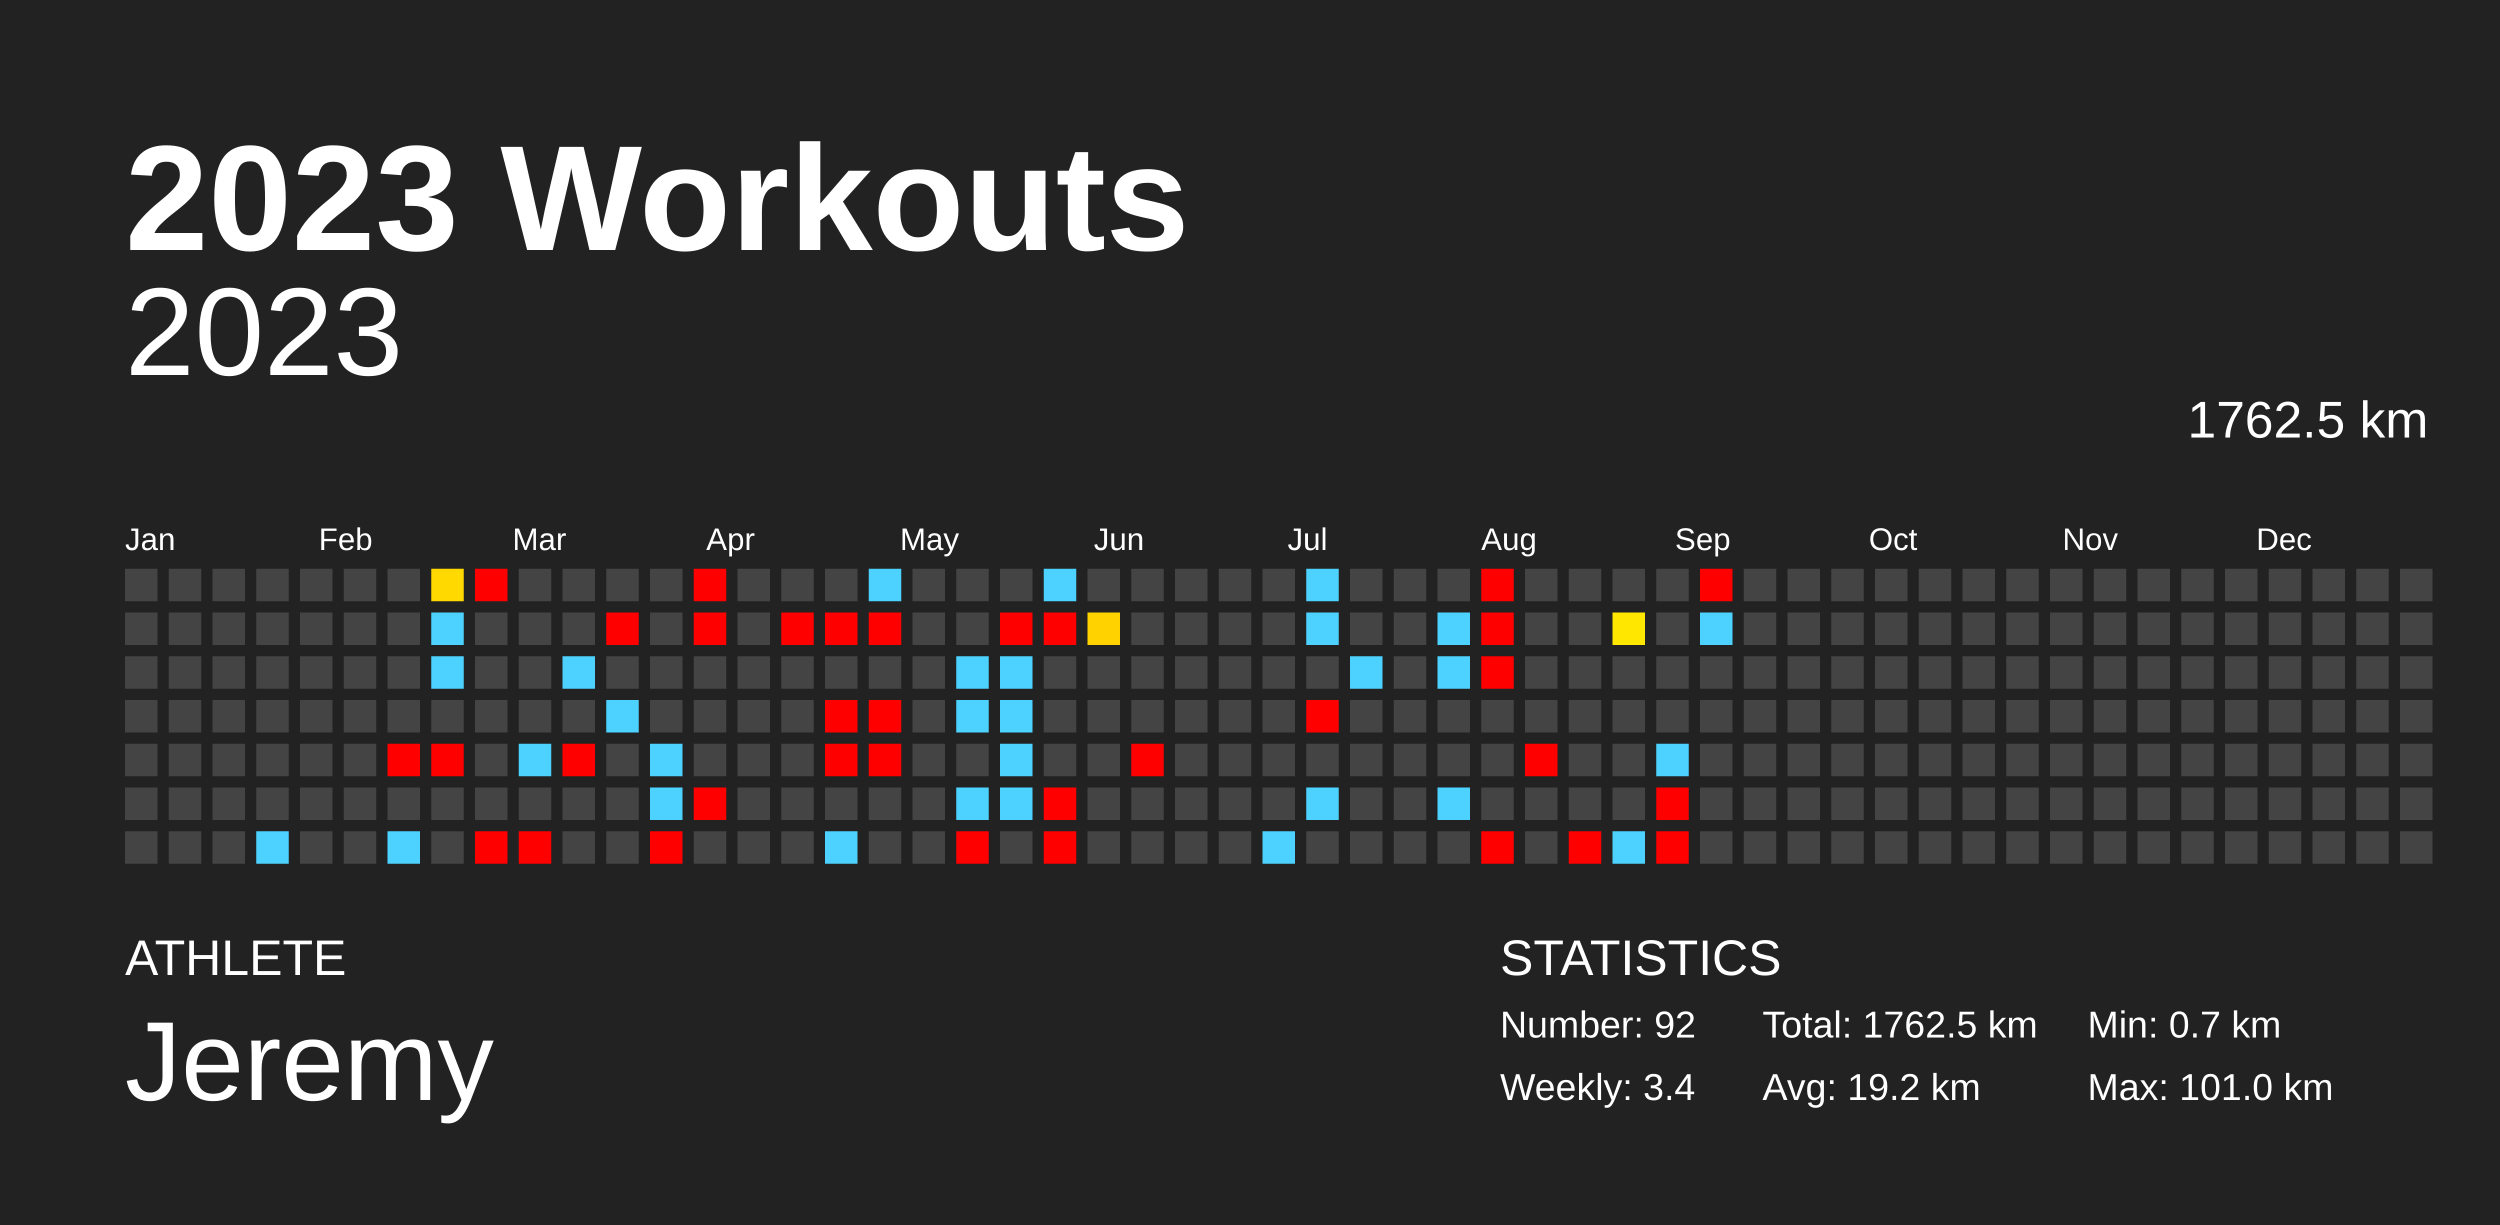
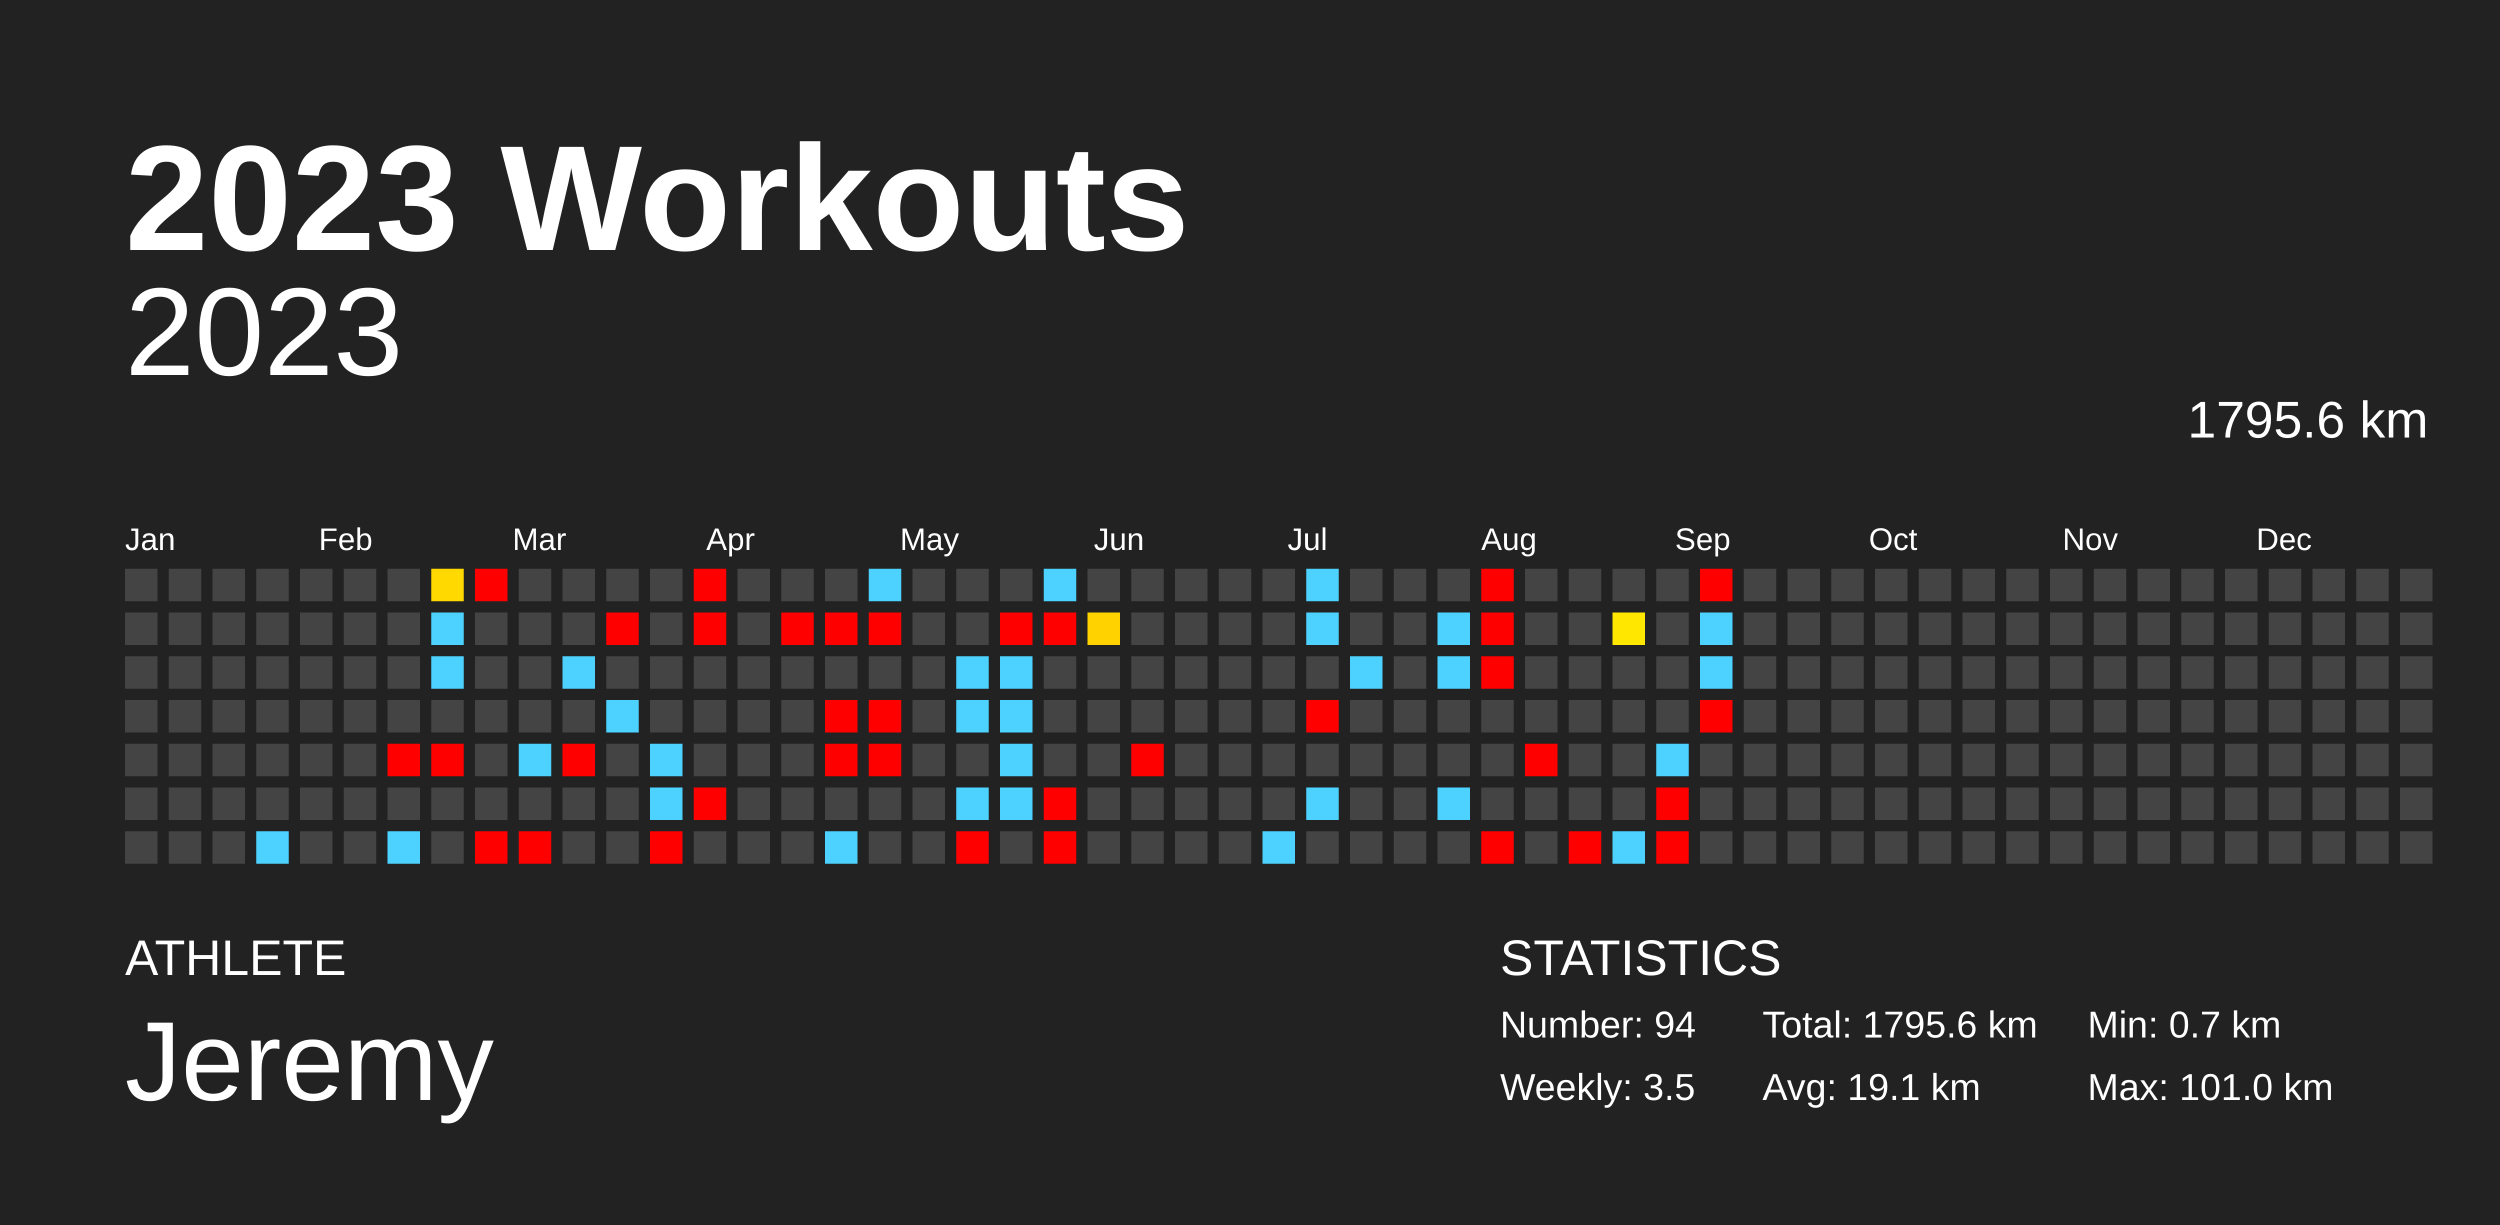
<svg xmlns="http://www.w3.org/2000/svg" baseProfile="full" height="98mm" version="1.1" viewBox="0,0,200,98" width="200mm">
  <defs />
  <rect fill="#222222" height="98" width="200" x="0" y="0" />
  <text fill="#FFFFFF" style="font-size:12px; font-family:Arial; font-weight:bold;" x="10" y="20">2023 Workouts</text>
  <text fill="#FFFFFF" style="font-size:4px; font-family:Arial" x="10" y="78">ATHLETE</text>
  <text fill="#FFFFFF" style="font-size:9px; font-family:Arial" x="10" y="88">Jeremy</text>
  <text fill="#FFFFFF" style="font-size:4px; font-family:Arial" x="120" y="78">STATISTICS</text>
-   <text fill="#FFFFFF" style="font-size:3px; font-family:Arial" x="120" y="83">Number: 92</text>
-   <text fill="#FFFFFF" style="font-size:3px; font-family:Arial" x="120" y="88">Weekly: 3.4</text>
-   <text fill="#FFFFFF" style="font-size:3px; font-family:Arial" x="141" y="83">Total: 1762.5 km</text>
-   <text fill="#FFFFFF" style="font-size:3px; font-family:Arial" x="141" y="88">Avg: 19.2 km</text>
+   <text fill="#FFFFFF" style="font-size:3px; font-family:Arial" x="120" y="83">Number: 94</text>
+   <text fill="#FFFFFF" style="font-size:3px; font-family:Arial" x="120" y="88">Weekly: 3.5</text>
+   <text fill="#FFFFFF" style="font-size:3px; font-family:Arial" x="141" y="83">Total: 1795.6 km</text>
+   <text fill="#FFFFFF" style="font-size:3px; font-family:Arial" x="141" y="88">Avg: 19.1 km</text>
  <text fill="#FFFFFF" style="font-size:3px; font-family:Arial" x="167" y="83">Min: 0.7 km</text>
  <text fill="#FFFFFF" style="font-size:3px; font-family:Arial" x="167" y="88">Max: 101.0 km</text>
  <text alignment-baseline="hanging" fill="#FFFFFF" style="font-size:10.0px; font-family:Arial;" x="10" y="30">2023</text>
-   <text alignment-baseline="hanging" fill="#FFFFFF" style="font-size:4.125px; font-family:Arial;" x="175" y="35">1762.5 km</text>
+   <text alignment-baseline="hanging" fill="#FFFFFF" style="font-size:4.125px; font-family:Arial;" x="175" y="35">1795.6 km</text>
  <text fill="#FFFFFF" style="font-size:2.5px; font-family:Arial" x="10.0" y="44">Jan</text>
  <text fill="#FFFFFF" style="font-size:2.5px; font-family:Arial" x="25.5" y="44">Feb</text>
  <text fill="#FFFFFF" style="font-size:2.5px; font-family:Arial" x="41.0" y="44">Mar</text>
  <text fill="#FFFFFF" style="font-size:2.5px; font-family:Arial" x="56.5" y="44">Apr</text>
  <text fill="#FFFFFF" style="font-size:2.5px; font-family:Arial" x="72.0" y="44">May</text>
  <text fill="#FFFFFF" style="font-size:2.5px; font-family:Arial" x="87.5" y="44">Jun</text>
  <text fill="#FFFFFF" style="font-size:2.5px; font-family:Arial" x="103.0" y="44">Jul</text>
  <text fill="#FFFFFF" style="font-size:2.5px; font-family:Arial" x="118.5" y="44">Aug</text>
  <text fill="#FFFFFF" style="font-size:2.5px; font-family:Arial" x="134.0" y="44">Sep</text>
  <text fill="#FFFFFF" style="font-size:2.5px; font-family:Arial" x="149.5" y="44">Oct</text>
  <text fill="#FFFFFF" style="font-size:2.5px; font-family:Arial" x="165.0" y="44">Nov</text>
  <text fill="#FFFFFF" style="font-size:2.5px; font-family:Arial" x="180.5" y="44">Dec</text>
  <rect fill="#444444" height="2.6" width="2.6" x="10.0" y="45.5" />
  <rect fill="#444444" height="2.6" width="2.6" x="10.0" y="49.0" />
  <rect fill="#444444" height="2.6" width="2.6" x="10.0" y="52.5" />
  <rect fill="#444444" height="2.6" width="2.6" x="10.0" y="56.0" />
  <rect fill="#444444" height="2.6" width="2.6" x="10.0" y="59.5" />
  <rect fill="#444444" height="2.6" width="2.6" x="10.0" y="63.0" />
  <rect fill="#444444" height="2.6" width="2.6" x="10.0" y="66.5" />
  <rect fill="#444444" height="2.6" width="2.6" x="13.5" y="45.5" />
  <rect fill="#444444" height="2.6" width="2.6" x="13.5" y="49.0" />
  <rect fill="#444444" height="2.6" width="2.6" x="13.5" y="52.5" />
  <rect fill="#444444" height="2.6" width="2.6" x="13.5" y="56.0" />
  <rect fill="#444444" height="2.6" width="2.6" x="13.5" y="59.5" />
  <rect fill="#444444" height="2.6" width="2.6" x="13.5" y="63.0" />
  <rect fill="#444444" height="2.6" width="2.6" x="13.5" y="66.5" />
  <rect fill="#444444" height="2.6" width="2.6" x="17.0" y="45.5" />
  <rect fill="#444444" height="2.6" width="2.6" x="17.0" y="49.0" />
  <rect fill="#444444" height="2.6" width="2.6" x="17.0" y="52.5" />
  <rect fill="#444444" height="2.6" width="2.6" x="17.0" y="56.0" />
  <rect fill="#444444" height="2.6" width="2.6" x="17.0" y="59.5" />
  <rect fill="#444444" height="2.6" width="2.6" x="17.0" y="63.0" />
  <rect fill="#444444" height="2.6" width="2.6" x="17.0" y="66.5" />
  <rect fill="#444444" height="2.6" width="2.6" x="20.5" y="45.5" />
  <rect fill="#444444" height="2.6" width="2.6" x="20.5" y="49.0" />
  <rect fill="#444444" height="2.6" width="2.6" x="20.5" y="52.5" />
  <rect fill="#444444" height="2.6" width="2.6" x="20.5" y="56.0" />
  <rect fill="#444444" height="2.6" width="2.6" x="20.5" y="59.5" />
  <rect fill="#444444" height="2.6" width="2.6" x="20.5" y="63.0" />
  <rect fill="#4dd2ff" height="2.6" width="2.6" x="20.5" y="66.5" />
  <rect fill="#444444" height="2.6" width="2.6" x="24.0" y="45.5" />
  <rect fill="#444444" height="2.6" width="2.6" x="24.0" y="49.0" />
  <rect fill="#444444" height="2.6" width="2.6" x="24.0" y="52.5" />
  <rect fill="#444444" height="2.6" width="2.6" x="24.0" y="56.0" />
  <rect fill="#444444" height="2.6" width="2.6" x="24.0" y="59.5" />
  <rect fill="#444444" height="2.6" width="2.6" x="24.0" y="63.0" />
  <rect fill="#444444" height="2.6" width="2.6" x="24.0" y="66.5" />
  <rect fill="#444444" height="2.6" width="2.6" x="27.5" y="45.5" />
  <rect fill="#444444" height="2.6" width="2.6" x="27.5" y="49.0" />
  <rect fill="#444444" height="2.6" width="2.6" x="27.5" y="52.5" />
  <rect fill="#444444" height="2.6" width="2.6" x="27.5" y="56.0" />
  <rect fill="#444444" height="2.6" width="2.6" x="27.5" y="59.5" />
  <rect fill="#444444" height="2.6" width="2.6" x="27.5" y="63.0" />
  <rect fill="#444444" height="2.6" width="2.6" x="27.5" y="66.5" />
  <rect fill="#444444" height="2.6" width="2.6" x="31.0" y="45.5" />
  <rect fill="#444444" height="2.6" width="2.6" x="31.0" y="49.0" />
  <rect fill="#444444" height="2.6" width="2.6" x="31.0" y="52.5" />
  <rect fill="#444444" height="2.6" width="2.6" x="31.0" y="56.0" />
  <rect fill="red" height="2.6" width="2.6" x="31.0" y="59.5" />
  <rect fill="#444444" height="2.6" width="2.6" x="31.0" y="63.0" />
  <rect fill="#4dd2ff" height="2.6" width="2.6" x="31.0" y="66.5" />
  <rect fill="#ffd900" height="2.6" width="2.6" x="34.5" y="45.5" />
  <rect fill="#4dd2ff" height="2.6" width="2.6" x="34.5" y="49.0" />
  <rect fill="#4dd2ff" height="2.6" width="2.6" x="34.5" y="52.5" />
  <rect fill="#444444" height="2.6" width="2.6" x="34.5" y="56.0" />
  <rect fill="red" height="2.6" width="2.6" x="34.5" y="59.5" />
  <rect fill="#444444" height="2.6" width="2.6" x="34.5" y="63.0" />
  <rect fill="#444444" height="2.6" width="2.6" x="34.5" y="66.5" />
  <rect fill="red" height="2.6" width="2.6" x="38.0" y="45.5" />
  <rect fill="#444444" height="2.6" width="2.6" x="38.0" y="49.0" />
  <rect fill="#444444" height="2.6" width="2.6" x="38.0" y="52.5" />
  <rect fill="#444444" height="2.6" width="2.6" x="38.0" y="56.0" />
  <rect fill="#444444" height="2.6" width="2.6" x="38.0" y="59.5" />
  <rect fill="#444444" height="2.6" width="2.6" x="38.0" y="63.0" />
  <rect fill="red" height="2.6" width="2.6" x="38.0" y="66.5" />
  <rect fill="#444444" height="2.6" width="2.6" x="41.5" y="45.5" />
  <rect fill="#444444" height="2.6" width="2.6" x="41.5" y="49.0" />
  <rect fill="#444444" height="2.6" width="2.6" x="41.5" y="52.5" />
  <rect fill="#444444" height="2.6" width="2.6" x="41.5" y="56.0" />
  <rect fill="#4dd2ff" height="2.6" width="2.6" x="41.5" y="59.5" />
  <rect fill="#444444" height="2.6" width="2.6" x="41.5" y="63.0" />
  <rect fill="red" height="2.6" width="2.6" x="41.5" y="66.5" />
  <rect fill="#444444" height="2.6" width="2.6" x="45.0" y="45.5" />
  <rect fill="#444444" height="2.6" width="2.6" x="45.0" y="49.0" />
  <rect fill="#4dd2ff" height="2.6" width="2.6" x="45.0" y="52.5" />
  <rect fill="#444444" height="2.6" width="2.6" x="45.0" y="56.0" />
  <rect fill="red" height="2.6" width="2.6" x="45.0" y="59.5" />
  <rect fill="#444444" height="2.6" width="2.6" x="45.0" y="63.0" />
  <rect fill="#444444" height="2.6" width="2.6" x="45.0" y="66.5" />
  <rect fill="#444444" height="2.6" width="2.6" x="48.5" y="45.5" />
  <rect fill="red" height="2.6" width="2.6" x="48.5" y="49.0" />
  <rect fill="#444444" height="2.6" width="2.6" x="48.5" y="52.5" />
  <rect fill="#4dd2ff" height="2.6" width="2.6" x="48.5" y="56.0" />
  <rect fill="#444444" height="2.6" width="2.6" x="48.5" y="59.5" />
  <rect fill="#444444" height="2.6" width="2.6" x="48.5" y="63.0" />
  <rect fill="#444444" height="2.6" width="2.6" x="48.5" y="66.5" />
  <rect fill="#444444" height="2.6" width="2.6" x="52.0" y="45.5" />
  <rect fill="#444444" height="2.6" width="2.6" x="52.0" y="49.0" />
  <rect fill="#444444" height="2.6" width="2.6" x="52.0" y="52.5" />
  <rect fill="#444444" height="2.6" width="2.6" x="52.0" y="56.0" />
  <rect fill="#4dd2ff" height="2.6" width="2.6" x="52.0" y="59.5" />
  <rect fill="#4dd2ff" height="2.6" width="2.6" x="52.0" y="63.0" />
  <rect fill="red" height="2.6" width="2.6" x="52.0" y="66.5" />
  <rect fill="red" height="2.6" width="2.6" x="55.5" y="45.5" />
  <rect fill="red" height="2.6" width="2.6" x="55.5" y="49.0" />
  <rect fill="#444444" height="2.6" width="2.6" x="55.5" y="52.5" />
  <rect fill="#444444" height="2.6" width="2.6" x="55.5" y="56.0" />
  <rect fill="#444444" height="2.6" width="2.6" x="55.5" y="59.5" />
  <rect fill="red" height="2.6" width="2.6" x="55.5" y="63.0" />
  <rect fill="#444444" height="2.6" width="2.6" x="55.5" y="66.5" />
  <rect fill="#444444" height="2.6" width="2.6" x="59.0" y="45.5" />
  <rect fill="#444444" height="2.6" width="2.6" x="59.0" y="49.0" />
  <rect fill="#444444" height="2.6" width="2.6" x="59.0" y="52.5" />
  <rect fill="#444444" height="2.6" width="2.6" x="59.0" y="56.0" />
  <rect fill="#444444" height="2.6" width="2.6" x="59.0" y="59.5" />
  <rect fill="#444444" height="2.6" width="2.6" x="59.0" y="63.0" />
  <rect fill="#444444" height="2.6" width="2.6" x="59.0" y="66.5" />
  <rect fill="#444444" height="2.6" width="2.6" x="62.5" y="45.5" />
  <rect fill="red" height="2.6" width="2.6" x="62.5" y="49.0" />
  <rect fill="#444444" height="2.6" width="2.6" x="62.5" y="52.5" />
  <rect fill="#444444" height="2.6" width="2.6" x="62.5" y="56.0" />
  <rect fill="#444444" height="2.6" width="2.6" x="62.5" y="59.5" />
  <rect fill="#444444" height="2.6" width="2.6" x="62.5" y="63.0" />
  <rect fill="#444444" height="2.6" width="2.6" x="62.5" y="66.5" />
  <rect fill="#444444" height="2.6" width="2.6" x="66.0" y="45.5" />
  <rect fill="red" height="2.6" width="2.6" x="66.0" y="49.0" />
  <rect fill="#444444" height="2.6" width="2.6" x="66.0" y="52.5" />
  <rect fill="red" height="2.6" width="2.6" x="66.0" y="56.0" />
  <rect fill="red" height="2.6" width="2.6" x="66.0" y="59.5" />
  <rect fill="#444444" height="2.6" width="2.6" x="66.0" y="63.0" />
  <rect fill="#4dd2ff" height="2.6" width="2.6" x="66.0" y="66.5" />
  <rect fill="#4dd2ff" height="2.6" width="2.6" x="69.5" y="45.5" />
  <rect fill="red" height="2.6" width="2.6" x="69.5" y="49.0" />
  <rect fill="#444444" height="2.6" width="2.6" x="69.5" y="52.5" />
  <rect fill="red" height="2.6" width="2.6" x="69.5" y="56.0" />
  <rect fill="red" height="2.6" width="2.6" x="69.5" y="59.5" />
  <rect fill="#444444" height="2.6" width="2.6" x="69.5" y="63.0" />
  <rect fill="#444444" height="2.6" width="2.6" x="69.5" y="66.5" />
  <rect fill="#444444" height="2.6" width="2.6" x="73.0" y="45.5" />
  <rect fill="#444444" height="2.6" width="2.6" x="73.0" y="49.0" />
  <rect fill="#444444" height="2.6" width="2.6" x="73.0" y="52.5" />
  <rect fill="#444444" height="2.6" width="2.6" x="73.0" y="56.0" />
  <rect fill="#444444" height="2.6" width="2.6" x="73.0" y="59.5" />
  <rect fill="#444444" height="2.6" width="2.6" x="73.0" y="63.0" />
  <rect fill="#444444" height="2.6" width="2.6" x="73.0" y="66.5" />
  <rect fill="#444444" height="2.6" width="2.6" x="76.5" y="45.5" />
  <rect fill="#444444" height="2.6" width="2.6" x="76.5" y="49.0" />
  <rect fill="#4dd2ff" height="2.6" width="2.6" x="76.5" y="52.5" />
  <rect fill="#4dd2ff" height="2.6" width="2.6" x="76.5" y="56.0" />
  <rect fill="#444444" height="2.6" width="2.6" x="76.5" y="59.5" />
  <rect fill="#4dd2ff" height="2.6" width="2.6" x="76.5" y="63.0" />
  <rect fill="red" height="2.6" width="2.6" x="76.5" y="66.5" />
  <rect fill="#444444" height="2.6" width="2.6" x="80.0" y="45.5" />
  <rect fill="red" height="2.6" width="2.6" x="80.0" y="49.0" />
  <rect fill="#4dd2ff" height="2.6" width="2.6" x="80.0" y="52.5" />
  <rect fill="#4dd2ff" height="2.6" width="2.6" x="80.0" y="56.0" />
  <rect fill="#4dd2ff" height="2.6" width="2.6" x="80.0" y="59.5" />
  <rect fill="#4dd2ff" height="2.6" width="2.6" x="80.0" y="63.0" />
  <rect fill="#444444" height="2.6" width="2.6" x="80.0" y="66.5" />
  <rect fill="#4dd2ff" height="2.6" width="2.6" x="83.5" y="45.5" />
  <rect fill="red" height="2.6" width="2.6" x="83.5" y="49.0" />
  <rect fill="#444444" height="2.6" width="2.6" x="83.5" y="52.5" />
  <rect fill="#444444" height="2.6" width="2.6" x="83.5" y="56.0" />
  <rect fill="#444444" height="2.6" width="2.6" x="83.5" y="59.5" />
  <rect fill="red" height="2.6" width="2.6" x="83.5" y="63.0" />
  <rect fill="red" height="2.6" width="2.6" x="83.5" y="66.5" />
  <rect fill="#444444" height="2.6" width="2.6" x="87.0" y="45.5" />
  <rect fill="#ffd200" height="2.6" width="2.6" x="87.0" y="49.0" />
  <rect fill="#444444" height="2.6" width="2.6" x="87.0" y="52.5" />
  <rect fill="#444444" height="2.6" width="2.6" x="87.0" y="56.0" />
  <rect fill="#444444" height="2.6" width="2.6" x="87.0" y="59.5" />
  <rect fill="#444444" height="2.6" width="2.6" x="87.0" y="63.0" />
  <rect fill="#444444" height="2.6" width="2.6" x="87.0" y="66.5" />
  <rect fill="#444444" height="2.6" width="2.6" x="90.5" y="45.5" />
  <rect fill="#444444" height="2.6" width="2.6" x="90.5" y="49.0" />
  <rect fill="#444444" height="2.6" width="2.6" x="90.5" y="52.5" />
  <rect fill="#444444" height="2.6" width="2.6" x="90.5" y="56.0" />
  <rect fill="red" height="2.6" width="2.6" x="90.5" y="59.5" />
  <rect fill="#444444" height="2.6" width="2.6" x="90.5" y="63.0" />
  <rect fill="#444444" height="2.6" width="2.6" x="90.5" y="66.5" />
  <rect fill="#444444" height="2.6" width="2.6" x="94.0" y="45.5" />
  <rect fill="#444444" height="2.6" width="2.6" x="94.0" y="49.0" />
  <rect fill="#444444" height="2.6" width="2.6" x="94.0" y="52.5" />
  <rect fill="#444444" height="2.6" width="2.6" x="94.0" y="56.0" />
  <rect fill="#444444" height="2.6" width="2.6" x="94.0" y="59.5" />
  <rect fill="#444444" height="2.6" width="2.6" x="94.0" y="63.0" />
  <rect fill="#444444" height="2.6" width="2.6" x="94.0" y="66.5" />
  <rect fill="#444444" height="2.6" width="2.6" x="97.5" y="45.5" />
  <rect fill="#444444" height="2.6" width="2.6" x="97.5" y="49.0" />
  <rect fill="#444444" height="2.6" width="2.6" x="97.5" y="52.5" />
  <rect fill="#444444" height="2.6" width="2.6" x="97.5" y="56.0" />
  <rect fill="#444444" height="2.6" width="2.6" x="97.5" y="59.5" />
  <rect fill="#444444" height="2.6" width="2.6" x="97.5" y="63.0" />
  <rect fill="#444444" height="2.6" width="2.6" x="97.5" y="66.5" />
  <rect fill="#444444" height="2.6" width="2.6" x="101.0" y="45.5" />
  <rect fill="#444444" height="2.6" width="2.6" x="101.0" y="49.0" />
  <rect fill="#444444" height="2.6" width="2.6" x="101.0" y="52.5" />
  <rect fill="#444444" height="2.6" width="2.6" x="101.0" y="56.0" />
  <rect fill="#444444" height="2.6" width="2.6" x="101.0" y="59.5" />
  <rect fill="#444444" height="2.6" width="2.6" x="101.0" y="63.0" />
  <rect fill="#4dd2ff" height="2.6" width="2.6" x="101.0" y="66.5" />
  <rect fill="#4dd2ff" height="2.6" width="2.6" x="104.5" y="45.5" />
  <rect fill="#4dd2ff" height="2.6" width="2.6" x="104.5" y="49.0" />
  <rect fill="#444444" height="2.6" width="2.6" x="104.5" y="52.5" />
  <rect fill="red" height="2.6" width="2.6" x="104.5" y="56.0" />
  <rect fill="#444444" height="2.6" width="2.6" x="104.5" y="59.5" />
  <rect fill="#4dd2ff" height="2.6" width="2.6" x="104.5" y="63.0" />
  <rect fill="#444444" height="2.6" width="2.6" x="104.5" y="66.5" />
  <rect fill="#444444" height="2.6" width="2.6" x="108.0" y="45.5" />
  <rect fill="#444444" height="2.6" width="2.6" x="108.0" y="49.0" />
  <rect fill="#4dd2ff" height="2.6" width="2.6" x="108.0" y="52.5" />
  <rect fill="#444444" height="2.6" width="2.6" x="108.0" y="56.0" />
  <rect fill="#444444" height="2.6" width="2.6" x="108.0" y="59.5" />
  <rect fill="#444444" height="2.6" width="2.6" x="108.0" y="63.0" />
  <rect fill="#444444" height="2.6" width="2.6" x="108.0" y="66.5" />
  <rect fill="#444444" height="2.6" width="2.6" x="111.5" y="45.5" />
  <rect fill="#444444" height="2.6" width="2.6" x="111.5" y="49.0" />
  <rect fill="#444444" height="2.6" width="2.6" x="111.5" y="52.5" />
  <rect fill="#444444" height="2.6" width="2.6" x="111.5" y="56.0" />
  <rect fill="#444444" height="2.6" width="2.6" x="111.5" y="59.5" />
  <rect fill="#444444" height="2.6" width="2.6" x="111.5" y="63.0" />
  <rect fill="#444444" height="2.6" width="2.6" x="111.5" y="66.5" />
  <rect fill="#444444" height="2.6" width="2.6" x="115.0" y="45.5" />
  <rect fill="#4dd2ff" height="2.6" width="2.6" x="115.0" y="49.0" />
  <rect fill="#4dd2ff" height="2.6" width="2.6" x="115.0" y="52.5" />
  <rect fill="#444444" height="2.6" width="2.6" x="115.0" y="56.0" />
  <rect fill="#444444" height="2.6" width="2.6" x="115.0" y="59.5" />
  <rect fill="#4dd2ff" height="2.6" width="2.6" x="115.0" y="63.0" />
  <rect fill="#444444" height="2.6" width="2.6" x="115.0" y="66.5" />
  <rect fill="red" height="2.6" width="2.6" x="118.5" y="45.5" />
  <rect fill="red" height="2.6" width="2.6" x="118.5" y="49.0" />
  <rect fill="red" height="2.6" width="2.6" x="118.5" y="52.5" />
  <rect fill="#444444" height="2.6" width="2.6" x="118.5" y="56.0" />
  <rect fill="#444444" height="2.6" width="2.6" x="118.5" y="59.5" />
  <rect fill="#444444" height="2.6" width="2.6" x="118.5" y="63.0" />
  <rect fill="red" height="2.6" width="2.6" x="118.5" y="66.5" />
  <rect fill="#444444" height="2.6" width="2.6" x="122.0" y="45.5" />
  <rect fill="#444444" height="2.6" width="2.6" x="122.0" y="49.0" />
  <rect fill="#444444" height="2.6" width="2.6" x="122.0" y="52.5" />
  <rect fill="#444444" height="2.6" width="2.6" x="122.0" y="56.0" />
  <rect fill="red" height="2.6" width="2.6" x="122.0" y="59.5" />
  <rect fill="#444444" height="2.6" width="2.6" x="122.0" y="63.0" />
  <rect fill="#444444" height="2.6" width="2.6" x="122.0" y="66.5" />
  <rect fill="#444444" height="2.6" width="2.6" x="125.5" y="45.5" />
  <rect fill="#444444" height="2.6" width="2.6" x="125.5" y="49.0" />
  <rect fill="#444444" height="2.6" width="2.6" x="125.5" y="52.5" />
  <rect fill="#444444" height="2.6" width="2.6" x="125.5" y="56.0" />
  <rect fill="#444444" height="2.6" width="2.6" x="125.5" y="59.5" />
  <rect fill="#444444" height="2.6" width="2.6" x="125.5" y="63.0" />
  <rect fill="red" height="2.6" width="2.6" x="125.5" y="66.5" />
  <rect fill="#444444" height="2.6" width="2.6" x="129.0" y="45.5" />
  <rect fill="#ffe700" height="2.6" width="2.6" x="129.0" y="49.0" />
  <rect fill="#444444" height="2.6" width="2.6" x="129.0" y="52.5" />
  <rect fill="#444444" height="2.6" width="2.6" x="129.0" y="56.0" />
  <rect fill="#444444" height="2.6" width="2.6" x="129.0" y="59.5" />
  <rect fill="#444444" height="2.6" width="2.6" x="129.0" y="63.0" />
  <rect fill="#4dd2ff" height="2.6" width="2.6" x="129.0" y="66.5" />
  <rect fill="#444444" height="2.6" width="2.6" x="132.5" y="45.5" />
  <rect fill="#444444" height="2.6" width="2.6" x="132.5" y="49.0" />
  <rect fill="#444444" height="2.6" width="2.6" x="132.5" y="52.5" />
  <rect fill="#444444" height="2.6" width="2.6" x="132.5" y="56.0" />
  <rect fill="#4dd2ff" height="2.6" width="2.6" x="132.5" y="59.5" />
  <rect fill="red" height="2.6" width="2.6" x="132.5" y="63.0" />
  <rect fill="red" height="2.6" width="2.6" x="132.5" y="66.5" />
  <rect fill="red" height="2.6" width="2.6" x="136.0" y="45.5" />
  <rect fill="#4dd2ff" height="2.6" width="2.6" x="136.0" y="49.0" />
-   <rect fill="#444444" height="2.6" width="2.6" x="136.0" y="52.5" />
-   <rect fill="#444444" height="2.6" width="2.6" x="136.0" y="56.0" />
+   <rect fill="#4dd2ff" height="2.6" width="2.6" x="136.0" y="52.5" />
+   <rect fill="red" height="2.6" width="2.6" x="136.0" y="56.0" />
  <rect fill="#444444" height="2.6" width="2.6" x="136.0" y="59.5" />
  <rect fill="#444444" height="2.6" width="2.6" x="136.0" y="63.0" />
  <rect fill="#444444" height="2.6" width="2.6" x="136.0" y="66.5" />
  <rect fill="#444444" height="2.6" width="2.6" x="139.5" y="45.5" />
  <rect fill="#444444" height="2.6" width="2.6" x="139.5" y="49.0" />
  <rect fill="#444444" height="2.6" width="2.6" x="139.5" y="52.5" />
  <rect fill="#444444" height="2.6" width="2.6" x="139.5" y="56.0" />
  <rect fill="#444444" height="2.6" width="2.6" x="139.5" y="59.5" />
  <rect fill="#444444" height="2.6" width="2.6" x="139.5" y="63.0" />
  <rect fill="#444444" height="2.6" width="2.6" x="139.5" y="66.5" />
  <rect fill="#444444" height="2.6" width="2.6" x="143.0" y="45.5" />
  <rect fill="#444444" height="2.6" width="2.6" x="143.0" y="49.0" />
  <rect fill="#444444" height="2.6" width="2.6" x="143.0" y="52.5" />
  <rect fill="#444444" height="2.6" width="2.6" x="143.0" y="56.0" />
  <rect fill="#444444" height="2.6" width="2.6" x="143.0" y="59.5" />
  <rect fill="#444444" height="2.6" width="2.6" x="143.0" y="63.0" />
  <rect fill="#444444" height="2.6" width="2.6" x="143.0" y="66.5" />
  <rect fill="#444444" height="2.6" width="2.6" x="146.5" y="45.5" />
  <rect fill="#444444" height="2.6" width="2.6" x="146.5" y="49.0" />
  <rect fill="#444444" height="2.6" width="2.6" x="146.5" y="52.5" />
  <rect fill="#444444" height="2.6" width="2.6" x="146.5" y="56.0" />
  <rect fill="#444444" height="2.6" width="2.6" x="146.5" y="59.5" />
  <rect fill="#444444" height="2.6" width="2.6" x="146.5" y="63.0" />
  <rect fill="#444444" height="2.6" width="2.6" x="146.5" y="66.5" />
  <rect fill="#444444" height="2.6" width="2.6" x="150.0" y="45.5" />
  <rect fill="#444444" height="2.6" width="2.6" x="150.0" y="49.0" />
  <rect fill="#444444" height="2.6" width="2.6" x="150.0" y="52.5" />
  <rect fill="#444444" height="2.6" width="2.6" x="150.0" y="56.0" />
  <rect fill="#444444" height="2.6" width="2.6" x="150.0" y="59.5" />
  <rect fill="#444444" height="2.6" width="2.6" x="150.0" y="63.0" />
  <rect fill="#444444" height="2.6" width="2.6" x="150.0" y="66.5" />
  <rect fill="#444444" height="2.6" width="2.6" x="153.5" y="45.5" />
  <rect fill="#444444" height="2.6" width="2.6" x="153.5" y="49.0" />
  <rect fill="#444444" height="2.6" width="2.6" x="153.5" y="52.5" />
  <rect fill="#444444" height="2.6" width="2.6" x="153.5" y="56.0" />
  <rect fill="#444444" height="2.6" width="2.6" x="153.5" y="59.5" />
  <rect fill="#444444" height="2.6" width="2.6" x="153.5" y="63.0" />
  <rect fill="#444444" height="2.6" width="2.6" x="153.5" y="66.5" />
  <rect fill="#444444" height="2.6" width="2.6" x="157.0" y="45.5" />
  <rect fill="#444444" height="2.6" width="2.6" x="157.0" y="49.0" />
  <rect fill="#444444" height="2.6" width="2.6" x="157.0" y="52.5" />
  <rect fill="#444444" height="2.6" width="2.6" x="157.0" y="56.0" />
  <rect fill="#444444" height="2.6" width="2.6" x="157.0" y="59.5" />
  <rect fill="#444444" height="2.6" width="2.6" x="157.0" y="63.0" />
  <rect fill="#444444" height="2.6" width="2.6" x="157.0" y="66.5" />
  <rect fill="#444444" height="2.6" width="2.6" x="160.5" y="45.5" />
  <rect fill="#444444" height="2.6" width="2.6" x="160.5" y="49.0" />
  <rect fill="#444444" height="2.6" width="2.6" x="160.5" y="52.5" />
  <rect fill="#444444" height="2.6" width="2.6" x="160.5" y="56.0" />
  <rect fill="#444444" height="2.6" width="2.6" x="160.5" y="59.5" />
  <rect fill="#444444" height="2.6" width="2.6" x="160.5" y="63.0" />
  <rect fill="#444444" height="2.6" width="2.6" x="160.5" y="66.5" />
  <rect fill="#444444" height="2.6" width="2.6" x="164.0" y="45.5" />
  <rect fill="#444444" height="2.6" width="2.6" x="164.0" y="49.0" />
  <rect fill="#444444" height="2.6" width="2.6" x="164.0" y="52.5" />
  <rect fill="#444444" height="2.6" width="2.6" x="164.0" y="56.0" />
  <rect fill="#444444" height="2.6" width="2.6" x="164.0" y="59.5" />
  <rect fill="#444444" height="2.6" width="2.6" x="164.0" y="63.0" />
  <rect fill="#444444" height="2.6" width="2.6" x="164.0" y="66.5" />
  <rect fill="#444444" height="2.6" width="2.6" x="167.5" y="45.5" />
  <rect fill="#444444" height="2.6" width="2.6" x="167.5" y="49.0" />
  <rect fill="#444444" height="2.6" width="2.6" x="167.5" y="52.5" />
  <rect fill="#444444" height="2.6" width="2.6" x="167.5" y="56.0" />
  <rect fill="#444444" height="2.6" width="2.6" x="167.5" y="59.5" />
  <rect fill="#444444" height="2.6" width="2.6" x="167.5" y="63.0" />
  <rect fill="#444444" height="2.6" width="2.6" x="167.5" y="66.5" />
  <rect fill="#444444" height="2.6" width="2.6" x="171.0" y="45.5" />
  <rect fill="#444444" height="2.6" width="2.6" x="171.0" y="49.0" />
  <rect fill="#444444" height="2.6" width="2.6" x="171.0" y="52.5" />
  <rect fill="#444444" height="2.6" width="2.6" x="171.0" y="56.0" />
  <rect fill="#444444" height="2.6" width="2.6" x="171.0" y="59.5" />
  <rect fill="#444444" height="2.6" width="2.6" x="171.0" y="63.0" />
  <rect fill="#444444" height="2.6" width="2.6" x="171.0" y="66.5" />
  <rect fill="#444444" height="2.6" width="2.6" x="174.5" y="45.5" />
  <rect fill="#444444" height="2.6" width="2.6" x="174.5" y="49.0" />
  <rect fill="#444444" height="2.6" width="2.6" x="174.5" y="52.5" />
  <rect fill="#444444" height="2.6" width="2.6" x="174.5" y="56.0" />
  <rect fill="#444444" height="2.6" width="2.6" x="174.5" y="59.5" />
  <rect fill="#444444" height="2.6" width="2.6" x="174.5" y="63.0" />
  <rect fill="#444444" height="2.6" width="2.6" x="174.5" y="66.5" />
  <rect fill="#444444" height="2.6" width="2.6" x="178.0" y="45.5" />
  <rect fill="#444444" height="2.6" width="2.6" x="178.0" y="49.0" />
  <rect fill="#444444" height="2.6" width="2.6" x="178.0" y="52.5" />
  <rect fill="#444444" height="2.6" width="2.6" x="178.0" y="56.0" />
  <rect fill="#444444" height="2.6" width="2.6" x="178.0" y="59.5" />
  <rect fill="#444444" height="2.6" width="2.6" x="178.0" y="63.0" />
  <rect fill="#444444" height="2.6" width="2.6" x="178.0" y="66.5" />
  <rect fill="#444444" height="2.6" width="2.6" x="181.5" y="45.5" />
  <rect fill="#444444" height="2.6" width="2.6" x="181.5" y="49.0" />
  <rect fill="#444444" height="2.6" width="2.6" x="181.5" y="52.5" />
  <rect fill="#444444" height="2.6" width="2.6" x="181.5" y="56.0" />
  <rect fill="#444444" height="2.6" width="2.6" x="181.5" y="59.5" />
  <rect fill="#444444" height="2.6" width="2.6" x="181.5" y="63.0" />
  <rect fill="#444444" height="2.6" width="2.6" x="181.5" y="66.5" />
  <rect fill="#444444" height="2.6" width="2.6" x="185.0" y="45.5" />
  <rect fill="#444444" height="2.6" width="2.6" x="185.0" y="49.0" />
  <rect fill="#444444" height="2.6" width="2.6" x="185.0" y="52.5" />
  <rect fill="#444444" height="2.6" width="2.6" x="185.0" y="56.0" />
  <rect fill="#444444" height="2.6" width="2.6" x="185.0" y="59.5" />
  <rect fill="#444444" height="2.6" width="2.6" x="185.0" y="63.0" />
  <rect fill="#444444" height="2.6" width="2.6" x="185.0" y="66.5" />
  <rect fill="#444444" height="2.6" width="2.6" x="188.5" y="45.5" />
  <rect fill="#444444" height="2.6" width="2.6" x="188.5" y="49.0" />
  <rect fill="#444444" height="2.6" width="2.6" x="188.5" y="52.5" />
  <rect fill="#444444" height="2.6" width="2.6" x="188.5" y="56.0" />
  <rect fill="#444444" height="2.6" width="2.6" x="188.5" y="59.5" />
  <rect fill="#444444" height="2.6" width="2.6" x="188.5" y="63.0" />
  <rect fill="#444444" height="2.6" width="2.6" x="188.5" y="66.5" />
  <rect fill="#444444" height="2.6" width="2.6" x="192.0" y="45.5" />
  <rect fill="#444444" height="2.6" width="2.6" x="192.0" y="49.0" />
  <rect fill="#444444" height="2.6" width="2.6" x="192.0" y="52.5" />
  <rect fill="#444444" height="2.6" width="2.6" x="192.0" y="56.0" />
  <rect fill="#444444" height="2.6" width="2.6" x="192.0" y="59.5" />
  <rect fill="#444444" height="2.6" width="2.6" x="192.0" y="63.0" />
  <rect fill="#444444" height="2.6" width="2.6" x="192.0" y="66.5" />
</svg>
